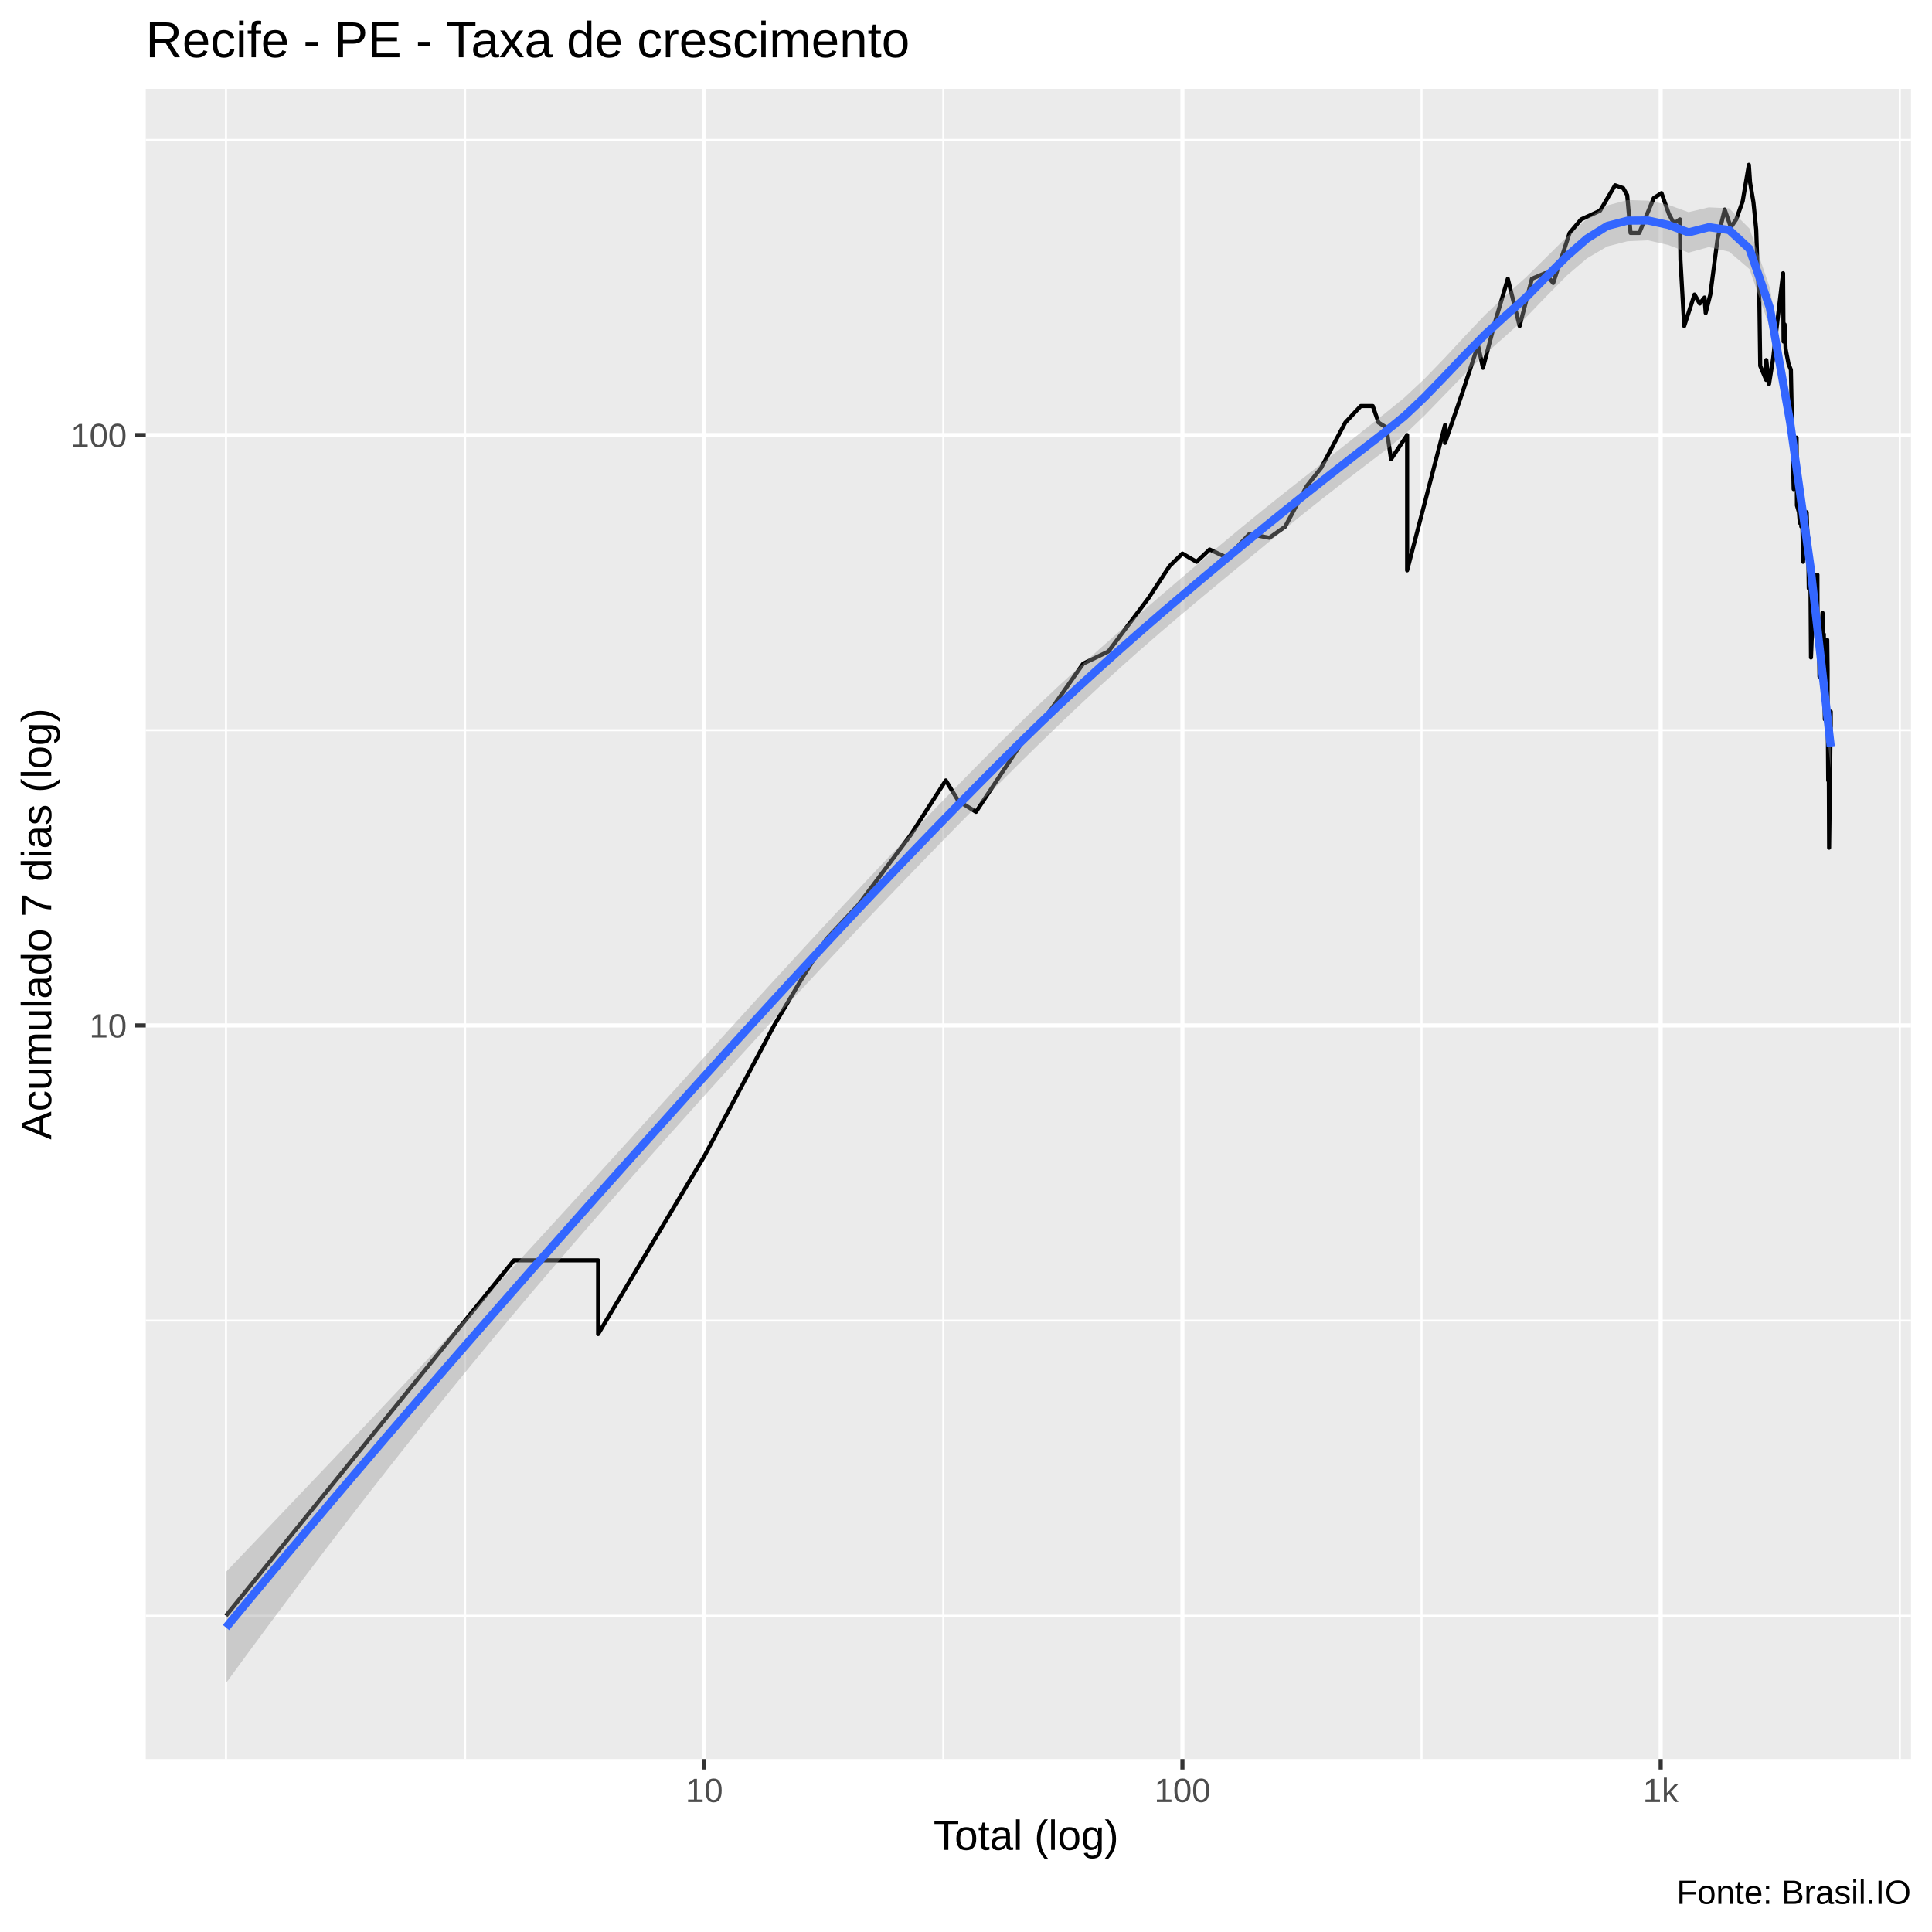
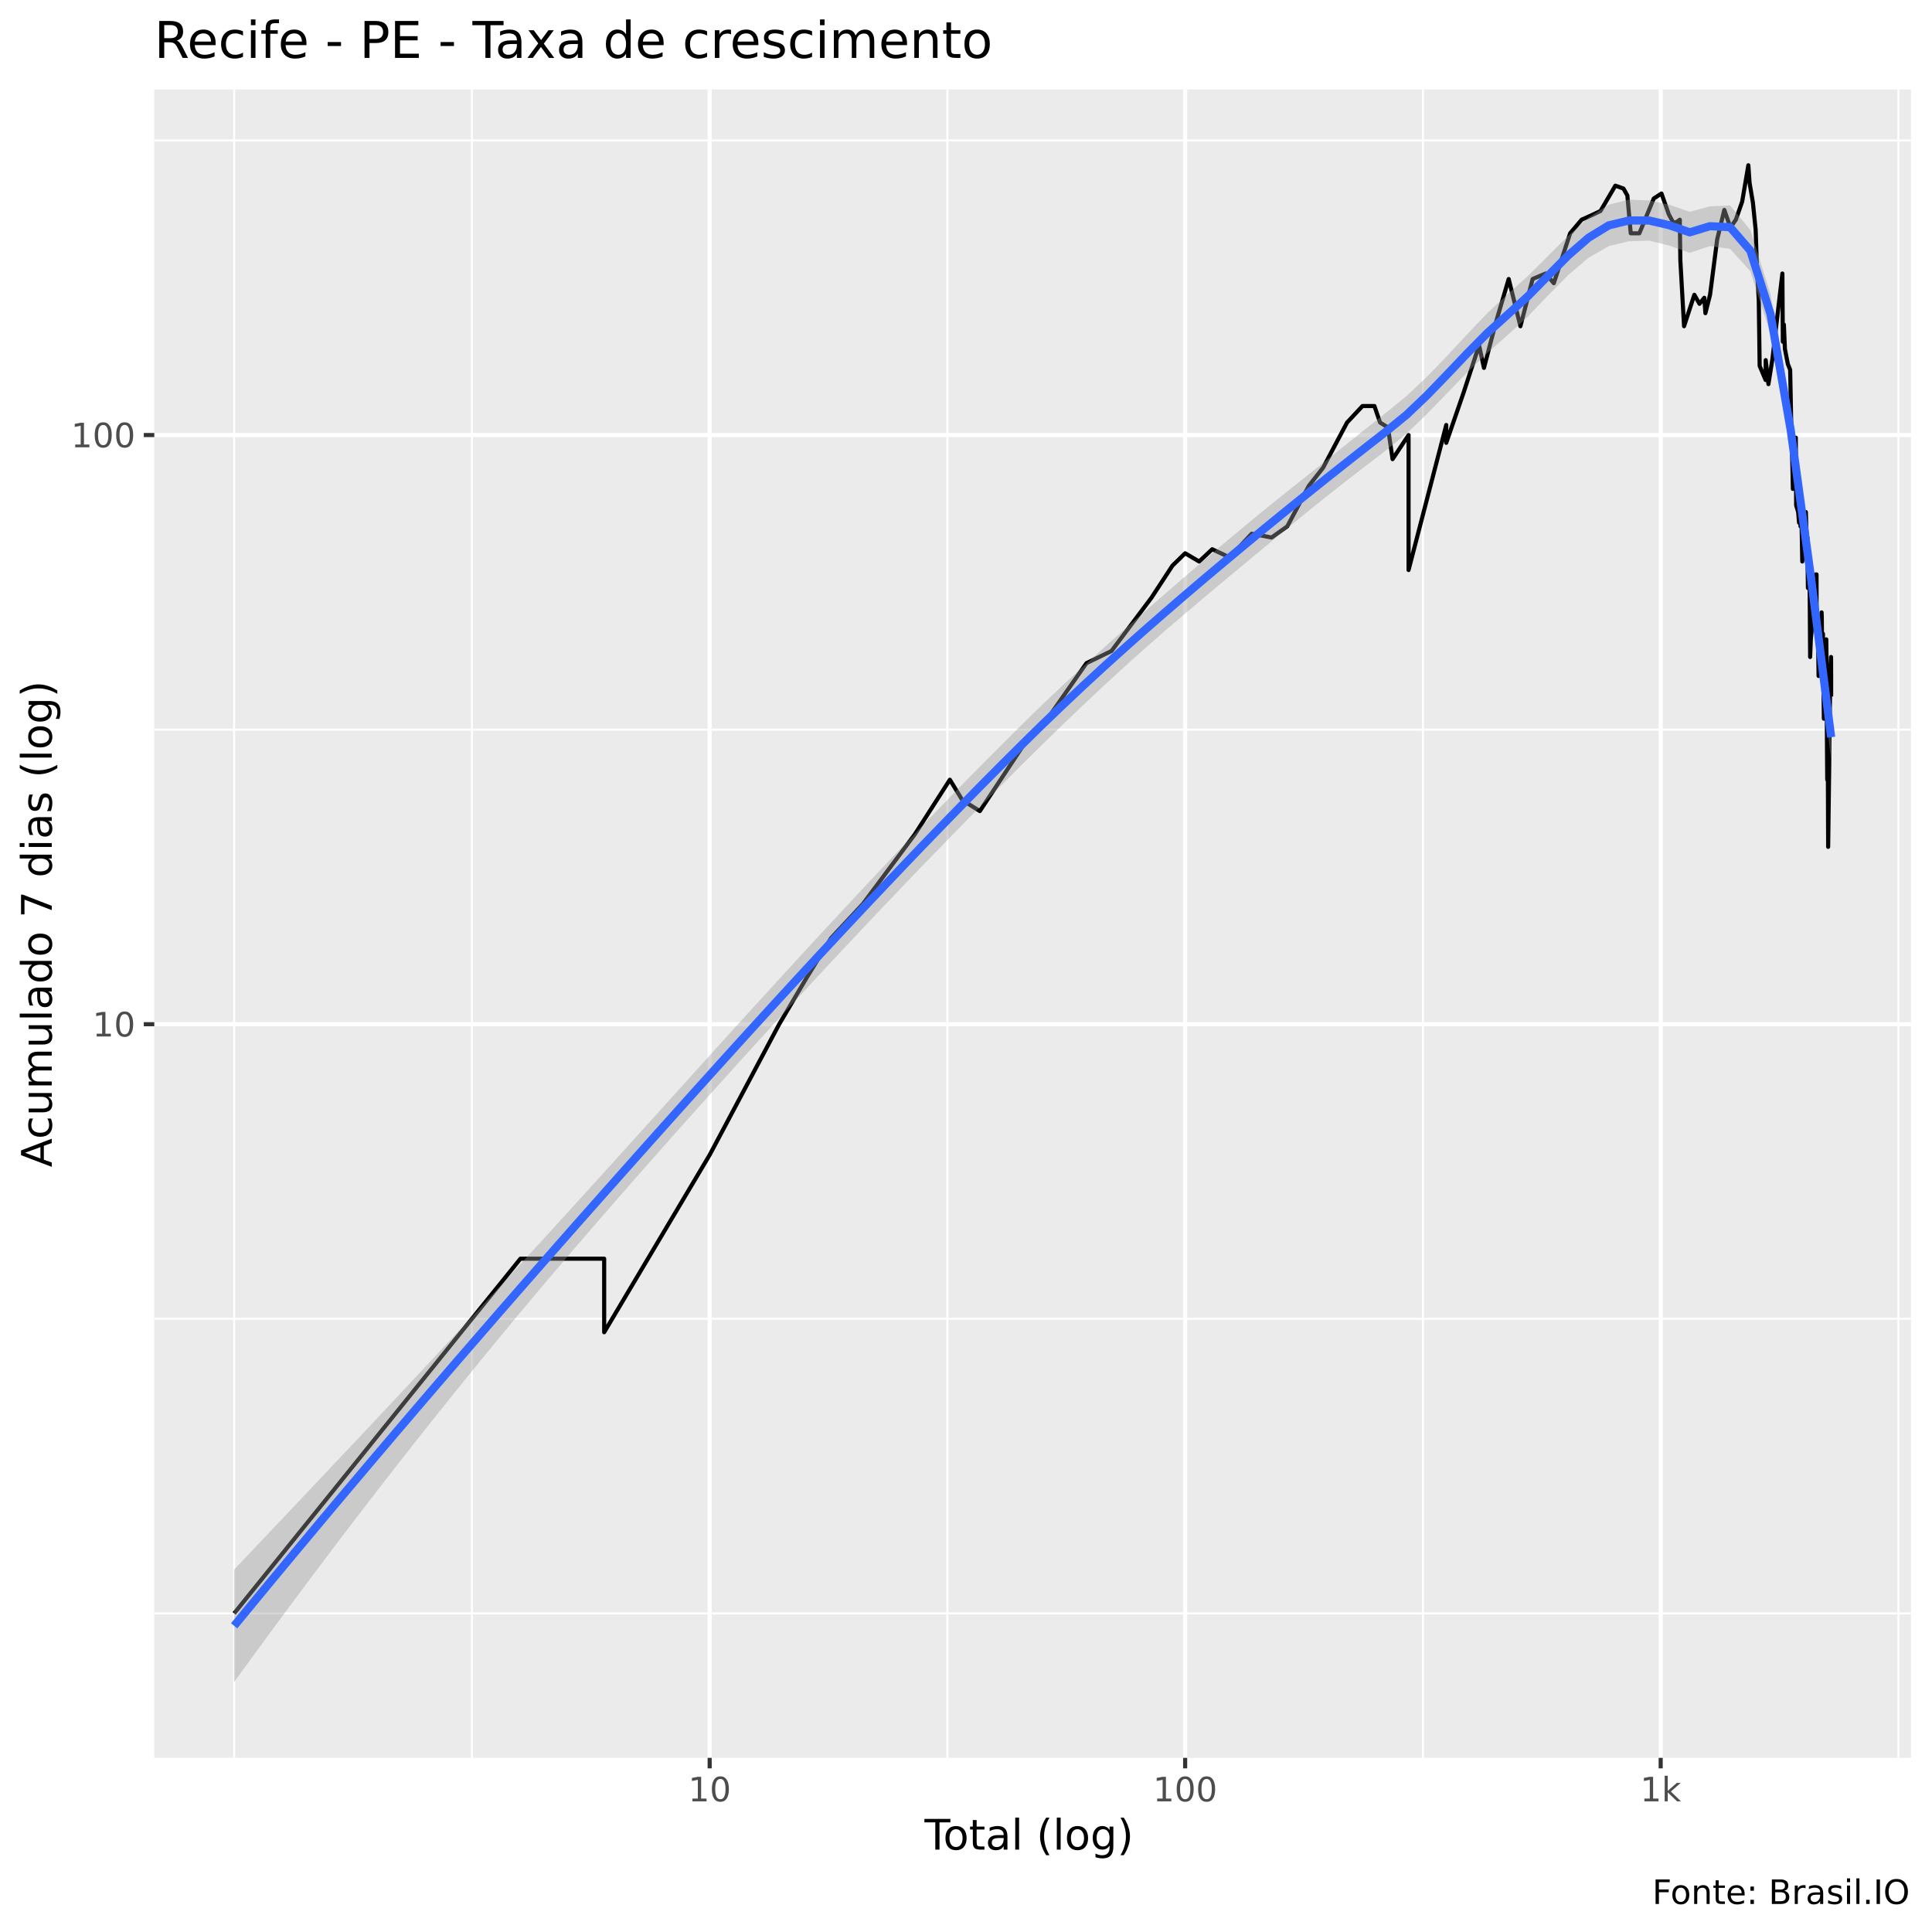
<svg xmlns="http://www.w3.org/2000/svg" viewBox="0 0 504.00 504.00">
  <defs>
    <style type="text/css">
    line, polyline, polygon, path, rect, circle {
      fill: none;
      stroke: #000000;
      stroke-linecap: round;
      stroke-linejoin: round;
      stroke-miterlimit: 10.00;
    }
  </style>
  </defs>
  <rect width="100%" height="100%" style="stroke: none; fill: #FFFFFF;" />
-   <rect x="-0" y="0.00" width="504.00" height="504.00" style="stroke-width: 1.07; stroke: #FFFFFF; fill: #FFFFFF;" />
+   <rect x="0" y="0.00" width="504.00" height="504.00" style="stroke-width: 1.07; stroke: #FFFFFF; fill: #FFFFFF;" />
  <defs>
-     <clipPath id="cpMzguMDJ8NDk4LjUyfDQ1OC44OHwyMy4xOQ==">
-       <rect x="38.02" y="23.19" width="460.50" height="435.69" />
+     <clipPath id="cpNDAuMjV8NDk4LjUyfDQ1OC41N3wyMy4zMw==">
+       <rect x="40.25" y="23.33" width="458.27" height="435.24" />
    </clipPath>
  </defs>
-   <rect x="38.02" y="23.19" width="460.50" height="435.69" style="stroke-width: 1.07; stroke: none; fill: #EBEBEB;" clip-path="url(#cpMzguMDJ8NDk4LjUyfDQ1OC44OHwyMy4xOQ==)" />
-   <polyline points="38.02,421.50 498.52,421.50 " style="stroke-width: 0.53; stroke: #FFFFFF; stroke-linecap: butt;" clip-path="url(#cpMzguMDJ8NDk4LjUyfDQ1OC44OHwyMy4xOQ==)" />
-   <polyline points="38.02,344.50 498.52,344.50 " style="stroke-width: 0.53; stroke: #FFFFFF; stroke-linecap: butt;" clip-path="url(#cpMzguMDJ8NDk4LjUyfDQ1OC44OHwyMy4xOQ==)" />
-   <polyline points="38.02,190.50 498.52,190.50 " style="stroke-width: 0.53; stroke: #FFFFFF; stroke-linecap: butt;" clip-path="url(#cpMzguMDJ8NDk4LjUyfDQ1OC44OHwyMy4xOQ==)" />
-   <polyline points="38.02,36.50 498.52,36.50 " style="stroke-width: 0.53; stroke: #FFFFFF; stroke-linecap: butt;" clip-path="url(#cpMzguMDJ8NDk4LjUyfDQ1OC44OHwyMy4xOQ==)" />
-   <polyline points="58.95,458.88 58.95,23.19 " style="stroke-width: 0.53; stroke: #FFFFFF; stroke-linecap: butt;" clip-path="url(#cpMzguMDJ8NDk4LjUyfDQ1OC44OHwyMy4xOQ==)" />
-   <polyline points="121.33,458.88 121.33,23.19 " style="stroke-width: 0.53; stroke: #FFFFFF; stroke-linecap: butt;" clip-path="url(#cpMzguMDJ8NDk4LjUyfDQ1OC44OHwyMy4xOQ==)" />
-   <polyline points="246.09,458.88 246.09,23.19 " style="stroke-width: 0.53; stroke: #FFFFFF; stroke-linecap: butt;" clip-path="url(#cpMzguMDJ8NDk4LjUyfDQ1OC44OHwyMy4xOQ==)" />
-   <polyline points="370.84,458.88 370.84,23.19 " style="stroke-width: 0.53; stroke: #FFFFFF; stroke-linecap: butt;" clip-path="url(#cpMzguMDJ8NDk4LjUyfDQ1OC44OHwyMy4xOQ==)" />
-   <polyline points="495.60,458.88 495.60,23.19 " style="stroke-width: 0.53; stroke: #FFFFFF; stroke-linecap: butt;" clip-path="url(#cpMzguMDJ8NDk4LjUyfDQ1OC44OHwyMy4xOQ==)" />
-   <polyline points="38.02,267.50 498.52,267.50 " style="stroke-width: 1.07; stroke: #FFFFFF; stroke-linecap: butt;" clip-path="url(#cpMzguMDJ8NDk4LjUyfDQ1OC44OHwyMy4xOQ==)" />
-   <polyline points="38.02,113.50 498.52,113.50 " style="stroke-width: 1.07; stroke: #FFFFFF; stroke-linecap: butt;" clip-path="url(#cpMzguMDJ8NDk4LjUyfDQ1OC44OHwyMy4xOQ==)" />
-   <polyline points="183.71,458.88 183.71,23.19 " style="stroke-width: 1.07; stroke: #FFFFFF; stroke-linecap: butt;" clip-path="url(#cpMzguMDJ8NDk4LjUyfDQ1OC44OHwyMy4xOQ==)" />
-   <polyline points="308.46,458.88 308.46,23.19 " style="stroke-width: 1.07; stroke: #FFFFFF; stroke-linecap: butt;" clip-path="url(#cpMzguMDJ8NDk4LjUyfDQ1OC44OHwyMy4xOQ==)" />
-   <polyline points="433.22,458.88 433.22,23.19 " style="stroke-width: 1.07; stroke: #FFFFFF; stroke-linecap: butt;" clip-path="url(#cpMzguMDJ8NDk4LjUyfDQ1OC44OHwyMy4xOQ==)" />
-   <polyline points="58.95,421.50 96.51,375.14 118.48,348.02 134.06,328.78 134.06,328.78 134.06,328.78 134.06,328.78 146.15,328.78 156.03,328.78 156.03,348.02 183.71,301.66 201.94,267.50 209.17,255.31 215.56,245.00 223.91,236.07 237.52,217.88 246.73,203.59 250.01,208.95 254.60,211.79 266.39,194.02 270.91,189.71 282.56,173.13 289.14,169.95 299.66,155.96 305.11,147.67 308.46,144.40 312.13,146.56 315.56,143.35 320.12,145.47 325.92,139.30 331.15,140.29 335.27,137.36 340.91,126.77 344.65,122.05 350.94,110.24 354.99,105.92 358.11,105.92 359.61,110.24 361.67,111.53 362.88,119.81 367.08,113.50 367.08,131.86 367.08,148.79 376.96,110.88 376.96,115.54 381.50,102.43 385.57,90.05 386.86,95.96 389.96,84.19 393.34,72.72 396.42,85.06 399.63,72.72 403.05,71.28 405.18,73.82 409.46,60.77 412.48,57.22 415.04,56.07 417.42,54.95 421.33,48.32 423.45,49.09 424.48,50.90 425.36,60.77 427.63,60.77 431.40,51.69 433.44,50.37 435.35,55.79 436.58,58.09 437.44,57.80 438.24,57.22 438.38,67.82 439.36,85.06 442.05,76.84 443.41,79.20 444.66,77.62 444.96,81.65 446.17,76.84 448.06,62.31 449.92,54.67 451.53,59.27 452.94,57.22 454.61,52.49 456.23,42.99 456.54,47.57 457.42,52.76 458.14,59.86 458.48,69.87 458.96,78.41 459.19,95.44 460.75,99.12 460.78,93.93 461.49,100.20 462.57,93.43 463.32,86.83 464.49,76.84 465.16,71.28 465.28,89.11 465.55,84.62 465.81,91.00 466.58,94.93 467.19,96.47 467.51,112.18 467.77,121.30 467.91,127.60 467.94,119.81 468.68,114.17 468.76,131.86 469.29,133.64 469.51,136.41 469.85,133.64 469.90,137.36 470.07,130.98 470.37,146.56 470.69,137.36 471.31,133.64 471.42,137.36 471.64,141.29 471.72,140.29 471.74,145.47 471.85,153.49 472.27,148.79 472.43,171.52 472.61,166.91 472.87,164.00 473.00,161.21 473.06,159.86 473.29,153.49 473.65,155.96 473.93,149.93 474.11,149.93 474.14,161.21 474.19,165.44 474.26,164.00 474.49,164.00 474.64,176.48 474.97,173.13 475.22,168.41 475.37,161.21 475.44,159.86 475.49,161.21 475.57,169.95 475.79,165.44 475.91,178.21 476.04,187.65 476.28,180.00 476.33,181.83 476.43,178.21 476.67,166.91 476.77,174.78 476.77,183.71 476.82,189.71 476.92,203.59 477.01,198.64 477.08,201.07 477.16,221.14 477.42,201.07 477.59,185.65 477.59,189.71 " style="stroke-width: 1.07; stroke-linecap: butt;" clip-path="url(#cpMzguMDJ8NDk4LjUyfDQ1OC44OHwyMy4xOQ==)" />
-   <polygon points="58.95,410.07 64.25,404.51 69.55,398.95 74.85,393.38 80.15,387.81 85.45,382.23 90.75,376.64 96.05,371.04 101.35,365.42 106.65,359.79 111.95,354.14 117.24,348.47 122.54,342.78 127.84,337.07 133.14,331.33 138.44,325.57 143.74,319.79 149.04,313.99 154.34,308.17 159.64,302.34 164.94,296.49 170.24,290.63 175.54,284.77 180.83,278.92 186.13,273.07 191.43,267.24 196.73,261.42 202.03,255.62 207.33,249.85 212.63,244.11 217.93,238.39 223.23,232.72 228.53,227.08 233.83,221.49 239.13,215.94 244.43,210.44 249.72,205.00 255.02,199.61 260.32,194.29 265.62,189.04 270.92,183.89 276.22,178.90 281.52,174.05 286.82,169.30 292.12,164.63 297.42,160.02 302.72,155.44 308.02,150.91 313.31,146.41 318.61,141.95 323.91,137.55 329.21,133.22 334.51,128.99 339.81,124.82 345.11,120.65 350.41,116.46 355.71,112.26 361.01,108.08 366.31,103.78 371.61,98.82 376.90,93.34 382.20,87.63 387.50,82.05 392.80,77.05 398.10,72.31 403.40,67.09 408.70,61.83 414.00,57.08 419.30,53.59 424.60,52.18 429.90,52.34 435.20,53.42 440.49,55.34 445.79,54.09 451.09,54.35 456.39,59.63 461.69,75.04 466.99,105.63 472.29,144.43 477.59,188.97 477.59,200.55 472.29,151.16 466.99,114.70 461.69,85.43 456.39,70.21 451.09,65.67 445.79,64.45 440.49,65.92 435.20,63.91 429.90,62.69 424.60,62.93 419.30,64.28 414.00,67.40 408.70,71.92 403.40,77.29 398.10,82.80 392.80,87.61 387.50,92.30 382.20,97.49 376.90,102.96 371.61,108.42 366.31,113.48 361.01,117.76 355.71,121.79 350.41,125.85 345.11,129.97 339.81,134.19 334.51,138.50 329.21,142.86 323.91,147.24 318.61,151.61 313.31,156.01 308.02,160.45 302.72,164.96 297.42,169.57 292.12,174.29 286.82,179.11 281.52,184.05 276.22,189.09 270.92,194.23 265.62,199.45 260.32,204.74 255.02,210.07 249.72,215.44 244.43,220.86 239.13,226.33 233.83,231.84 228.53,237.39 223.23,242.98 217.93,248.62 212.63,254.29 207.33,260.00 202.03,265.75 196.73,271.53 191.43,277.35 186.13,283.20 180.83,289.09 175.54,295.00 170.24,300.95 164.94,306.93 159.64,312.95 154.34,319.00 149.04,325.11 143.74,331.27 138.44,337.49 133.14,343.78 127.84,350.14 122.54,356.57 117.24,363.07 111.95,369.64 106.65,376.28 101.35,382.98 96.05,389.76 90.75,396.61 85.45,403.52 80.15,410.50 74.85,417.55 69.55,424.66 64.25,431.83 58.95,439.07 " style="stroke-width: 0.00; stroke: none; fill: #999999; fill-opacity: 0.40;" clip-path="url(#cpMzguMDJ8NDk4LjUyfDQ1OC44OHwyMy4xOQ==)" />
-   <polyline points="58.95,410.07 64.25,404.51 69.55,398.95 74.85,393.38 80.15,387.81 85.45,382.23 90.75,376.64 96.05,371.04 101.35,365.42 106.65,359.79 111.95,354.14 117.24,348.47 122.54,342.78 127.84,337.07 133.14,331.33 138.44,325.57 143.74,319.79 149.04,313.99 154.34,308.17 159.64,302.34 164.94,296.49 170.24,290.63 175.54,284.77 180.83,278.92 186.13,273.07 191.43,267.24 196.73,261.42 202.03,255.62 207.33,249.85 212.63,244.11 217.93,238.39 223.23,232.72 228.53,227.08 233.83,221.49 239.13,215.94 244.43,210.44 249.72,205.00 255.02,199.61 260.32,194.29 265.62,189.04 270.92,183.89 276.22,178.90 281.52,174.05 286.82,169.30 292.12,164.63 297.42,160.02 302.72,155.44 308.02,150.91 313.31,146.41 318.61,141.95 323.91,137.55 329.21,133.22 334.51,128.99 339.81,124.82 345.11,120.65 350.41,116.46 355.71,112.26 361.01,108.08 366.31,103.78 371.61,98.82 376.90,93.34 382.20,87.63 387.50,82.05 392.80,77.05 398.10,72.31 403.40,67.09 408.70,61.83 414.00,57.08 419.30,53.59 424.60,52.18 429.90,52.34 435.20,53.42 440.49,55.34 445.79,54.09 451.09,54.35 456.39,59.63 461.69,75.04 466.99,105.63 472.29,144.43 477.59,188.97 " style="stroke-width: 2.13; stroke: none;" clip-path="url(#cpMzguMDJ8NDk4LjUyfDQ1OC44OHwyMy4xOQ==)" />
-   <polyline points="477.59,200.55 472.29,151.16 466.99,114.70 461.69,85.43 456.39,70.21 451.09,65.67 445.79,64.45 440.49,65.92 435.20,63.91 429.90,62.69 424.60,62.93 419.30,64.28 414.00,67.40 408.70,71.92 403.40,77.29 398.10,82.80 392.80,87.61 387.50,92.30 382.20,97.49 376.90,102.96 371.61,108.42 366.31,113.48 361.01,117.76 355.71,121.79 350.41,125.85 345.11,129.97 339.81,134.19 334.51,138.50 329.21,142.86 323.91,147.24 318.61,151.61 313.31,156.01 308.02,160.45 302.72,164.96 297.42,169.57 292.12,174.29 286.82,179.11 281.52,184.05 276.22,189.09 270.92,194.23 265.62,199.45 260.32,204.74 255.02,210.07 249.72,215.44 244.43,220.86 239.13,226.33 233.83,231.84 228.53,237.39 223.23,242.98 217.93,248.62 212.63,254.29 207.33,260.00 202.03,265.75 196.73,271.53 191.43,277.35 186.13,283.20 180.83,289.09 175.54,295.00 170.24,300.95 164.94,306.93 159.64,312.95 154.34,319.00 149.04,325.11 143.74,331.27 138.44,337.49 133.14,343.78 127.84,350.14 122.54,356.57 117.24,363.07 111.95,369.64 106.65,376.28 101.35,382.98 96.05,389.76 90.75,396.61 85.45,403.52 80.15,410.50 74.85,417.55 69.55,424.66 64.25,431.83 58.95,439.07 " style="stroke-width: 2.13; stroke: none;" clip-path="url(#cpMzguMDJ8NDk4LjUyfDQ1OC44OHwyMy4xOQ==)" />
-   <polyline points="58.95,424.57 64.25,418.17 69.55,411.80 74.85,405.46 80.15,399.15 85.45,392.87 90.75,386.62 96.05,380.40 101.35,374.20 106.65,368.03 111.95,361.89 117.24,355.77 122.54,349.68 127.84,343.61 133.14,337.56 138.44,331.53 143.74,325.53 149.04,319.55 154.34,313.59 159.64,307.64 164.94,301.71 170.24,295.79 175.54,289.89 180.83,284.00 186.13,278.14 191.43,272.29 196.73,266.48 202.03,260.69 207.33,254.93 212.63,249.20 217.93,243.51 223.23,237.85 228.53,232.23 233.83,226.66 239.13,221.13 244.43,215.65 249.72,210.22 255.02,204.84 260.32,199.51 265.62,194.24 270.92,189.06 276.22,184.00 281.52,179.05 286.82,174.21 292.12,169.46 297.42,164.79 302.72,160.20 308.02,155.68 313.31,151.21 318.61,146.78 323.91,142.39 329.21,138.04 334.51,133.75 339.81,129.50 345.11,125.31 350.41,121.15 355.71,117.03 361.01,112.92 366.31,108.63 371.61,103.62 376.90,98.15 382.20,92.56 387.50,87.18 392.80,82.33 398.10,77.56 403.40,72.19 408.70,66.87 414.00,62.24 419.30,58.93 424.60,57.56 429.90,57.52 435.20,58.67 440.49,60.63 445.79,59.27 451.09,60.01 456.39,64.92 461.69,80.24 466.99,110.17 472.29,147.80 477.59,194.76 " style="stroke-width: 2.13; stroke: #3366FF; stroke-linecap: butt;" clip-path="url(#cpMzguMDJ8NDk4LjUyfDQ1OC44OHwyMy4xOQ==)" />
+   <rect x="40.25" y="23.33" width="458.27" height="435.24" style="stroke-width: 1.07; stroke: none; fill: #EBEBEB;" clip-path="url(#cpNDAuMjV8NDk4LjUyfDQ1OC41N3wyMy4zMw==)" />
+   <polyline points="40.25,420.88 498.52,420.88 " style="stroke-width: 0.53; stroke: #FFFFFF; stroke-linecap: butt;" clip-path="url(#cpNDAuMjV8NDk4LjUyfDQ1OC41N3wyMy4zMw==)" />
+   <polyline points="40.25,344.03 498.52,344.03 " style="stroke-width: 0.53; stroke: #FFFFFF; stroke-linecap: butt;" clip-path="url(#cpNDAuMjV8NDk4LjUyfDQ1OC41N3wyMy4zMw==)" />
+   <polyline points="40.25,190.34 498.52,190.34 " style="stroke-width: 0.53; stroke: #FFFFFF; stroke-linecap: butt;" clip-path="url(#cpNDAuMjV8NDk4LjUyfDQ1OC41N3wyMy4zMw==)" />
+   <polyline points="40.25,36.64 498.52,36.64 " style="stroke-width: 0.53; stroke: #FFFFFF; stroke-linecap: butt;" clip-path="url(#cpNDAuMjV8NDk4LjUyfDQ1OC41N3wyMy4zMw==)" />
+   <polyline points="61.08,458.57 61.08,23.33 " style="stroke-width: 0.53; stroke: #FFFFFF; stroke-linecap: butt;" clip-path="url(#cpNDAuMjV8NDk4LjUyfDQ1OC41N3wyMy4zMw==)" />
+   <polyline points="123.11,458.57 123.11,23.33 " style="stroke-width: 0.53; stroke: #FFFFFF; stroke-linecap: butt;" clip-path="url(#cpNDAuMjV8NDk4LjUyfDQ1OC41N3wyMy4zMw==)" />
+   <polyline points="247.15,458.57 247.15,23.33 " style="stroke-width: 0.53; stroke: #FFFFFF; stroke-linecap: butt;" clip-path="url(#cpNDAuMjV8NDk4LjUyfDQ1OC41N3wyMy4zMw==)" />
+   <polyline points="371.20,458.57 371.20,23.33 " style="stroke-width: 0.53; stroke: #FFFFFF; stroke-linecap: butt;" clip-path="url(#cpNDAuMjV8NDk4LjUyfDQ1OC41N3wyMy4zMw==)" />
+   <polyline points="495.24,458.57 495.24,23.33 " style="stroke-width: 0.53; stroke: #FFFFFF; stroke-linecap: butt;" clip-path="url(#cpNDAuMjV8NDk4LjUyfDQ1OC41N3wyMy4zMw==)" />
+   <polyline points="40.25,267.19 498.52,267.19 " style="stroke-width: 1.07; stroke: #FFFFFF; stroke-linecap: butt;" clip-path="url(#cpNDAuMjV8NDk4LjUyfDQ1OC41N3wyMy4zMw==)" />
+   <polyline points="40.25,113.49 498.52,113.49 " style="stroke-width: 1.07; stroke: #FFFFFF; stroke-linecap: butt;" clip-path="url(#cpNDAuMjV8NDk4LjUyfDQ1OC41N3wyMy4zMw==)" />
+   <polyline points="185.13,458.57 185.13,23.33 " style="stroke-width: 1.07; stroke: #FFFFFF; stroke-linecap: butt;" clip-path="url(#cpNDAuMjV8NDk4LjUyfDQ1OC41N3wyMy4zMw==)" />
+   <polyline points="309.17,458.57 309.17,23.33 " style="stroke-width: 1.07; stroke: #FFFFFF; stroke-linecap: butt;" clip-path="url(#cpNDAuMjV8NDk4LjUyfDQ1OC41N3wyMy4zMw==)" />
+   <polyline points="433.22,458.57 433.22,23.33 " style="stroke-width: 1.07; stroke: #FFFFFF; stroke-linecap: butt;" clip-path="url(#cpNDAuMjV8NDk4LjUyfDQ1OC41N3wyMy4zMw==)" />
+   <polyline points="61.08,420.88 98.43,374.62 120.27,347.55 135.77,328.35 135.77,328.35 135.77,328.35 135.77,328.35 147.79,328.35 157.61,328.35 157.61,347.55 185.13,301.28 203.26,267.19 210.45,255.02 216.79,244.73 225.10,235.81 238.64,217.66 247.79,203.40 251.06,208.75 255.61,211.59 267.34,193.85 271.83,189.54 283.42,173.00 289.96,169.82 300.42,155.87 305.84,147.58 309.17,144.33 312.82,146.48 316.23,143.28 320.76,145.40 326.53,139.23 331.73,140.22 335.82,137.30 341.44,126.73 345.15,122.02 351.40,110.23 355.43,105.92 358.54,105.92 360.02,110.23 362.08,111.51 363.28,119.78 367.45,113.49 367.45,131.81 367.45,148.71 377.28,110.87 377.28,115.52 381.80,102.44 385.84,90.08 387.12,95.97 390.20,84.23 393.57,72.78 396.63,85.10 399.82,72.78 403.22,71.35 405.34,73.88 409.60,60.86 412.60,57.31 415.15,56.17 417.51,55.05 421.40,48.43 423.51,49.19 424.53,51.00 425.41,60.86 427.66,60.86 431.41,51.79 433.43,50.48 435.33,55.89 436.56,58.18 437.42,57.89 438.21,57.31 438.35,67.89 439.32,85.10 442.00,76.90 443.35,79.26 444.59,77.68 444.89,81.70 446.10,76.90 447.97,62.39 449.82,54.77 451.42,59.36 452.83,57.31 454.48,52.59 456.09,43.11 456.41,47.68 457.28,52.86 458.00,59.95 458.34,69.94 458.81,78.46 459.04,95.46 460.59,99.13 460.62,93.95 461.33,100.21 462.40,93.45 463.15,86.87 464.31,76.90 464.97,71.35 465.09,89.15 465.36,84.67 465.63,91.03 466.39,94.95 467.00,96.49 467.31,112.17 467.57,121.27 467.71,127.55 467.74,119.78 468.47,114.16 468.56,131.81 469.09,133.59 469.31,136.35 469.64,133.59 469.69,137.30 469.86,130.93 470.16,146.48 470.48,137.30 471.10,133.59 471.20,137.30 471.42,141.22 471.50,140.22 471.52,145.40 471.63,153.39 472.05,148.71 472.21,171.39 472.39,166.79 472.65,163.88 472.78,161.10 472.83,159.75 473.06,153.39 473.42,155.87 473.70,149.85 473.88,149.85 473.90,161.10 473.95,165.32 474.03,163.88 474.26,163.88 474.41,176.34 474.73,173.00 474.98,168.29 475.13,161.10 475.20,159.75 475.25,161.10 475.33,169.82 475.55,165.32 475.67,178.07 475.79,187.49 476.04,179.85 476.09,181.68 476.18,178.07 476.42,166.79 476.52,174.65 476.52,183.56 476.57,189.54 476.67,203.40 476.76,198.46 476.83,200.89 476.91,220.92 477.17,200.89 477.34,185.50 477.52,174.65 477.67,171.39 477.69,176.34 477.69,181.68 " style="stroke-width: 1.07; stroke-linecap: butt;" clip-path="url(#cpNDAuMjV8NDk4LjUyfDQ1OC41N3wyMy4zMw==)" />
+   <polygon points="61.08,409.47 66.36,403.89 71.63,398.32 76.91,392.75 82.18,387.17 87.45,381.58 92.73,375.99 98.00,370.39 103.27,364.77 108.55,359.14 113.82,353.49 119.09,347.82 124.37,342.13 129.64,336.43 134.91,330.69 140.19,324.94 145.46,319.17 150.73,313.38 156.01,307.57 161.28,301.75 166.55,295.91 171.83,290.07 177.10,284.23 182.37,278.39 187.65,272.56 192.92,266.75 198.20,260.95 203.47,255.18 208.74,249.43 214.02,243.71 219.29,238.03 224.56,232.37 229.84,226.76 235.11,221.19 240.38,215.66 245.66,210.19 250.93,204.76 256.20,199.40 261.48,194.09 266.75,188.85 272.02,183.71 277.30,178.72 282.57,173.85 287.84,169.08 293.12,164.38 298.39,159.73 303.67,155.13 308.94,150.57 314.21,146.05 319.49,141.58 324.76,137.17 330.03,132.84 335.31,128.60 340.58,124.40 345.85,120.21 351.13,115.99 356.40,111.77 361.67,107.60 366.95,103.28 372.22,98.31 377.49,92.85 382.77,87.17 388.04,81.65 393.31,76.73 398.59,71.99 403.86,66.75 409.13,61.49 414.41,56.77 419.68,53.37 424.96,52.08 430.23,52.29 435.50,53.42 440.78,55.26 446.05,53.83 451.32,53.60 456.60,59.97 461.87,76.71 467.14,107.58 472.42,147.15 477.69,186.39 477.69,198.23 472.42,154.01 467.14,116.80 461.87,87.11 456.60,70.75 451.32,64.92 446.05,64.20 440.78,65.96 435.50,64.09 430.23,62.77 424.96,62.94 419.68,64.20 414.41,67.24 409.13,71.71 403.86,77.05 398.59,82.56 393.31,87.40 388.04,92.02 382.77,97.16 377.49,102.59 372.22,108.03 366.95,113.10 361.67,117.40 356.40,121.44 351.13,125.51 345.85,129.66 340.58,133.91 335.31,138.24 330.03,142.62 324.76,147.00 319.49,151.38 314.21,155.79 308.94,160.25 303.67,164.78 298.39,169.41 293.12,174.14 287.84,178.99 282.57,183.93 277.30,188.98 272.02,194.11 266.75,199.32 261.48,204.59 256.20,209.91 250.93,215.27 245.66,220.67 240.38,226.12 235.11,231.60 229.84,237.14 224.56,242.71 219.29,248.32 214.02,253.97 208.74,259.67 203.47,265.39 198.20,271.16 192.92,276.96 187.65,282.80 182.37,288.67 177.10,294.57 171.83,300.51 166.55,306.49 161.28,312.50 156.01,318.56 150.73,324.67 145.46,330.83 140.19,337.06 134.91,343.36 129.64,349.72 124.37,356.16 119.09,362.66 113.82,369.24 108.55,375.89 103.27,382.60 98.00,389.39 92.73,396.25 87.45,403.17 82.18,410.16 76.91,417.22 71.63,424.34 66.36,431.53 61.08,438.79 " style="stroke-width: 0.00; stroke: none; fill: #999999; fill-opacity: 0.40;" clip-path="url(#cpNDAuMjV8NDk4LjUyfDQ1OC41N3wyMy4zMw==)" />
+   <polyline points="61.08,409.47 66.36,403.89 71.63,398.32 76.91,392.75 82.18,387.17 87.45,381.58 92.73,375.99 98.00,370.39 103.27,364.77 108.55,359.14 113.82,353.49 119.09,347.82 124.37,342.13 129.64,336.43 134.91,330.69 140.19,324.94 145.46,319.17 150.73,313.38 156.01,307.57 161.28,301.75 166.55,295.91 171.83,290.07 177.10,284.23 182.37,278.39 187.65,272.56 192.92,266.75 198.20,260.95 203.47,255.18 208.74,249.43 214.02,243.71 219.29,238.03 224.56,232.37 229.84,226.76 235.11,221.19 240.38,215.66 245.66,210.19 250.93,204.76 256.20,199.40 261.48,194.09 266.75,188.85 272.02,183.71 277.30,178.72 282.57,173.85 287.84,169.08 293.12,164.38 298.39,159.73 303.67,155.13 308.94,150.57 314.21,146.05 319.49,141.58 324.76,137.17 330.03,132.84 335.31,128.60 340.58,124.40 345.85,120.21 351.13,115.99 356.40,111.77 361.67,107.60 366.95,103.28 372.22,98.31 377.49,92.85 382.77,87.17 388.04,81.65 393.31,76.73 398.59,71.99 403.86,66.75 409.13,61.49 414.41,56.77 419.68,53.37 424.96,52.08 430.23,52.29 435.50,53.42 440.78,55.26 446.05,53.83 451.32,53.60 456.60,59.97 461.87,76.71 467.14,107.58 472.42,147.15 477.69,186.39 " style="stroke-width: 2.13; stroke: none;" clip-path="url(#cpNDAuMjV8NDk4LjUyfDQ1OC41N3wyMy4zMw==)" />
+   <polyline points="477.69,198.23 472.42,154.01 467.14,116.80 461.87,87.11 456.60,70.75 451.32,64.92 446.05,64.20 440.78,65.96 435.50,64.09 430.23,62.77 424.96,62.94 419.68,64.20 414.41,67.24 409.13,71.71 403.86,77.05 398.59,82.56 393.31,87.40 388.04,92.02 382.77,97.16 377.49,102.59 372.22,108.03 366.95,113.10 361.67,117.40 356.40,121.44 351.13,125.51 345.85,129.66 340.58,133.91 335.31,138.24 330.03,142.62 324.76,147.00 319.49,151.38 314.21,155.79 308.94,160.25 303.67,164.78 298.39,169.41 293.12,174.14 287.84,178.99 282.57,183.93 277.30,188.98 272.02,194.11 266.75,199.32 261.48,204.59 256.20,209.91 250.93,215.27 245.66,220.67 240.38,226.12 235.11,231.60 229.84,237.14 224.56,242.71 219.29,248.32 214.02,253.97 208.74,259.67 203.47,265.39 198.20,271.16 192.92,276.96 187.65,282.80 182.37,288.67 177.10,294.57 171.83,300.51 166.55,306.49 161.28,312.50 156.01,318.56 150.73,324.67 145.46,330.83 140.19,337.06 134.91,343.36 129.64,349.72 124.37,356.16 119.09,362.66 113.82,369.24 108.55,375.89 103.27,382.60 98.00,389.39 92.73,396.25 87.45,403.17 82.18,410.16 76.91,417.22 71.63,424.34 66.36,431.53 61.08,438.79 " style="stroke-width: 2.13; stroke: none;" clip-path="url(#cpNDAuMjV8NDk4LjUyfDQ1OC41N3wyMy4zMw==)" />
+   <polyline points="61.08,424.13 66.36,417.71 71.63,411.33 76.91,404.98 82.18,398.67 87.45,392.38 92.73,386.12 98.00,379.89 103.27,373.69 108.55,367.51 113.82,361.36 119.09,355.24 124.37,349.15 129.64,343.07 134.91,337.03 140.19,331.00 145.46,325.00 150.73,319.02 156.01,313.06 161.28,307.12 166.55,301.20 171.83,295.29 177.10,289.40 182.37,283.53 187.65,277.68 192.92,271.85 198.20,266.06 203.47,260.29 208.74,254.55 214.02,248.84 219.29,243.17 224.56,237.54 229.84,231.95 235.11,226.40 240.38,220.89 245.66,215.43 250.93,210.02 256.20,204.65 261.48,199.34 266.75,194.09 272.02,188.91 277.30,183.85 282.57,178.89 287.84,174.03 293.12,169.26 298.39,164.57 303.67,159.96 308.94,155.41 314.21,150.92 319.49,146.48 324.76,142.09 330.03,137.73 335.31,133.42 340.58,129.16 345.85,124.93 351.13,120.75 356.40,116.61 361.67,112.50 366.95,108.19 372.22,103.17 377.49,97.72 382.77,92.16 388.04,86.83 393.31,82.07 398.59,77.27 403.86,71.90 409.13,66.60 414.41,62.01 419.68,58.79 424.96,57.51 430.23,57.53 435.50,58.76 440.78,60.61 446.05,59.01 451.32,59.26 456.60,65.36 461.87,81.91 467.14,112.19 472.42,150.58 477.69,192.31 " style="stroke-width: 2.13; stroke: #3366FF; stroke-linecap: butt;" clip-path="url(#cpNDAuMjV8NDk4LjUyfDQ1OC41N3wyMy4zMw==)" />
  <defs>
    <clipPath id="cpMC4wMHw1MDQuMDB8NTA0LjAwfDAuMDA=">
      <rect x="0.00" y="0.00" width="504.00" height="504.00" />
    </clipPath>
  </defs>
  <g clip-path="url(#cpMC4wMHw1MDQuMDB8NTA0LjAwfDAuMDA=)">
-     <text x="23.30" y="270.65" style="font-size: 8.80px; fill: #4D4D4D; font-family: Arial;" textLength="9.79px" lengthAdjust="spacingAndGlyphs">10</text>
+     <text x="24.13" y="270.39" style="font-size: 8.80px; fill: #4D4D4D; font-family: DejaVu Sans;" textLength="11.20px" lengthAdjust="spacingAndGlyphs">10</text>
  </g>
  <g clip-path="url(#cpMC4wMHw1MDQuMDB8NTA0LjAwfDAuMDA=)">
-     <text x="18.41" y="116.65" style="font-size: 8.80px; fill: #4D4D4D; font-family: Arial;" textLength="14.68px" lengthAdjust="spacingAndGlyphs">100</text>
+     <text x="18.53" y="116.69" style="font-size: 8.80px; fill: #4D4D4D; font-family: DejaVu Sans;" textLength="16.80px" lengthAdjust="spacingAndGlyphs">100</text>
  </g>
-   <polyline points="35.28,267.50 38.02,267.50 " style="stroke-width: 1.07; stroke: #333333; stroke-linecap: butt;" clip-path="url(#cpMC4wMHw1MDQuMDB8NTA0LjAwfDAuMDA=)" />
-   <polyline points="35.28,113.50 38.02,113.50 " style="stroke-width: 1.07; stroke: #333333; stroke-linecap: butt;" clip-path="url(#cpMC4wMHw1MDQuMDB8NTA0LjAwfDAuMDA=)" />
-   <polyline points="183.71,461.62 183.71,458.88 " style="stroke-width: 1.07; stroke: #333333; stroke-linecap: butt;" clip-path="url(#cpMC4wMHw1MDQuMDB8NTA0LjAwfDAuMDA=)" />
-   <polyline points="308.46,461.62 308.46,458.88 " style="stroke-width: 1.07; stroke: #333333; stroke-linecap: butt;" clip-path="url(#cpMC4wMHw1MDQuMDB8NTA0LjAwfDAuMDA=)" />
-   <polyline points="433.22,461.62 433.22,458.88 " style="stroke-width: 1.07; stroke: #333333; stroke-linecap: butt;" clip-path="url(#cpMC4wMHw1MDQuMDB8NTA0LjAwfDAuMDA=)" />
+   <polyline points="37.51,267.19 40.25,267.19 " style="stroke-width: 1.07; stroke: #333333; stroke-linecap: butt;" clip-path="url(#cpMC4wMHw1MDQuMDB8NTA0LjAwfDAuMDA=)" />
+   <polyline points="37.51,113.49 40.25,113.49 " style="stroke-width: 1.07; stroke: #333333; stroke-linecap: butt;" clip-path="url(#cpMC4wMHw1MDQuMDB8NTA0LjAwfDAuMDA=)" />
+   <polyline points="185.13,461.31 185.13,458.57 " style="stroke-width: 1.07; stroke: #333333; stroke-linecap: butt;" clip-path="url(#cpMC4wMHw1MDQuMDB8NTA0LjAwfDAuMDA=)" />
+   <polyline points="309.17,461.31 309.17,458.57 " style="stroke-width: 1.07; stroke: #333333; stroke-linecap: butt;" clip-path="url(#cpMC4wMHw1MDQuMDB8NTA0LjAwfDAuMDA=)" />
+   <polyline points="433.22,461.31 433.22,458.57 " style="stroke-width: 1.07; stroke: #333333; stroke-linecap: butt;" clip-path="url(#cpMC4wMHw1MDQuMDB8NTA0LjAwfDAuMDA=)" />
  <g clip-path="url(#cpMC4wMHw1MDQuMDB8NTA0LjAwfDAuMDA=)">
-     <text x="178.82" y="470.11" style="font-size: 8.80px; fill: #4D4D4D; font-family: Arial;" textLength="9.79px" lengthAdjust="spacingAndGlyphs">10</text>
+     <text x="179.53" y="469.92" style="font-size: 8.80px; fill: #4D4D4D; font-family: DejaVu Sans;" textLength="11.20px" lengthAdjust="spacingAndGlyphs">10</text>
  </g>
  <g clip-path="url(#cpMC4wMHw1MDQuMDB8NTA0LjAwfDAuMDA=)">
-     <text x="301.12" y="470.11" style="font-size: 8.80px; fill: #4D4D4D; font-family: Arial;" textLength="14.68px" lengthAdjust="spacingAndGlyphs">100</text>
+     <text x="300.78" y="469.92" style="font-size: 8.80px; fill: #4D4D4D; font-family: DejaVu Sans;" textLength="16.80px" lengthAdjust="spacingAndGlyphs">100</text>
  </g>
  <g clip-path="url(#cpMC4wMHw1MDQuMDB8NTA0LjAwfDAuMDA=)">
-     <text x="428.57" y="470.11" style="font-size: 8.80px; fill: #4D4D4D; font-family: Arial;" textLength="9.29px" lengthAdjust="spacingAndGlyphs">1k</text>
+     <text x="427.87" y="469.92" style="font-size: 8.80px; fill: #4D4D4D; font-family: DejaVu Sans;" textLength="10.69px" lengthAdjust="spacingAndGlyphs">1k</text>
  </g>
  <g clip-path="url(#cpMC4wMHw1MDQuMDB8NTA0LjAwfDAuMDA=)">
-     <text x="243.51" y="482.57" style="font-size: 11.00px; font-family: Arial;" textLength="49.52px" lengthAdjust="spacingAndGlyphs">Total (log)</text>
+     <text x="241.18" y="482.51" style="font-size: 11.00px; font-family: DejaVu Sans;" textLength="56.41px" lengthAdjust="spacingAndGlyphs">Total (log)</text>
  </g>
  <g clip-path="url(#cpMC4wMHw1MDQuMDB8NTA0LjAwfDAuMDA=)">
-     <text transform="translate(13.35,297.28) rotate(-90)" style="font-size: 11.00px; font-family: Arial;" textLength="112.50px" lengthAdjust="spacingAndGlyphs">Acumulado 7 dias (log)</text>
+     <text transform="translate(13.50,304.49) rotate(-90)" style="font-size: 11.00px; font-family: DejaVu Sans;" textLength="127.09px" lengthAdjust="spacingAndGlyphs">Acumulado 7 dias (log)</text>
  </g>
  <g clip-path="url(#cpMC4wMHw1MDQuMDB8NTA0LjAwfDAuMDA=)">
-     <text x="38.02" y="14.93" style="font-size: 13.20px; font-family: Arial;" textLength="201.00px" lengthAdjust="spacingAndGlyphs">Recife - PE - Taxa de crescimento</text>
+     <text x="40.25" y="15.10" style="font-size: 13.20px; font-family: DejaVu Sans;" textLength="221.74px" lengthAdjust="spacingAndGlyphs">Recife - PE - Taxa de crescimento</text>
  </g>
  <g clip-path="url(#cpMC4wMHw1MDQuMDB8NTA0LjAwfDAuMDA=)">
-     <text x="437.39" y="496.67" style="font-size: 8.80px; font-family: Arial;" textLength="61.13px" lengthAdjust="spacingAndGlyphs">Fonte: Brasil.IO</text>
+     <text x="431.03" y="496.69" style="font-size: 8.80px; font-family: DejaVu Sans;" textLength="67.49px" lengthAdjust="spacingAndGlyphs">Fonte: Brasil.IO</text>
  </g>
</svg>
